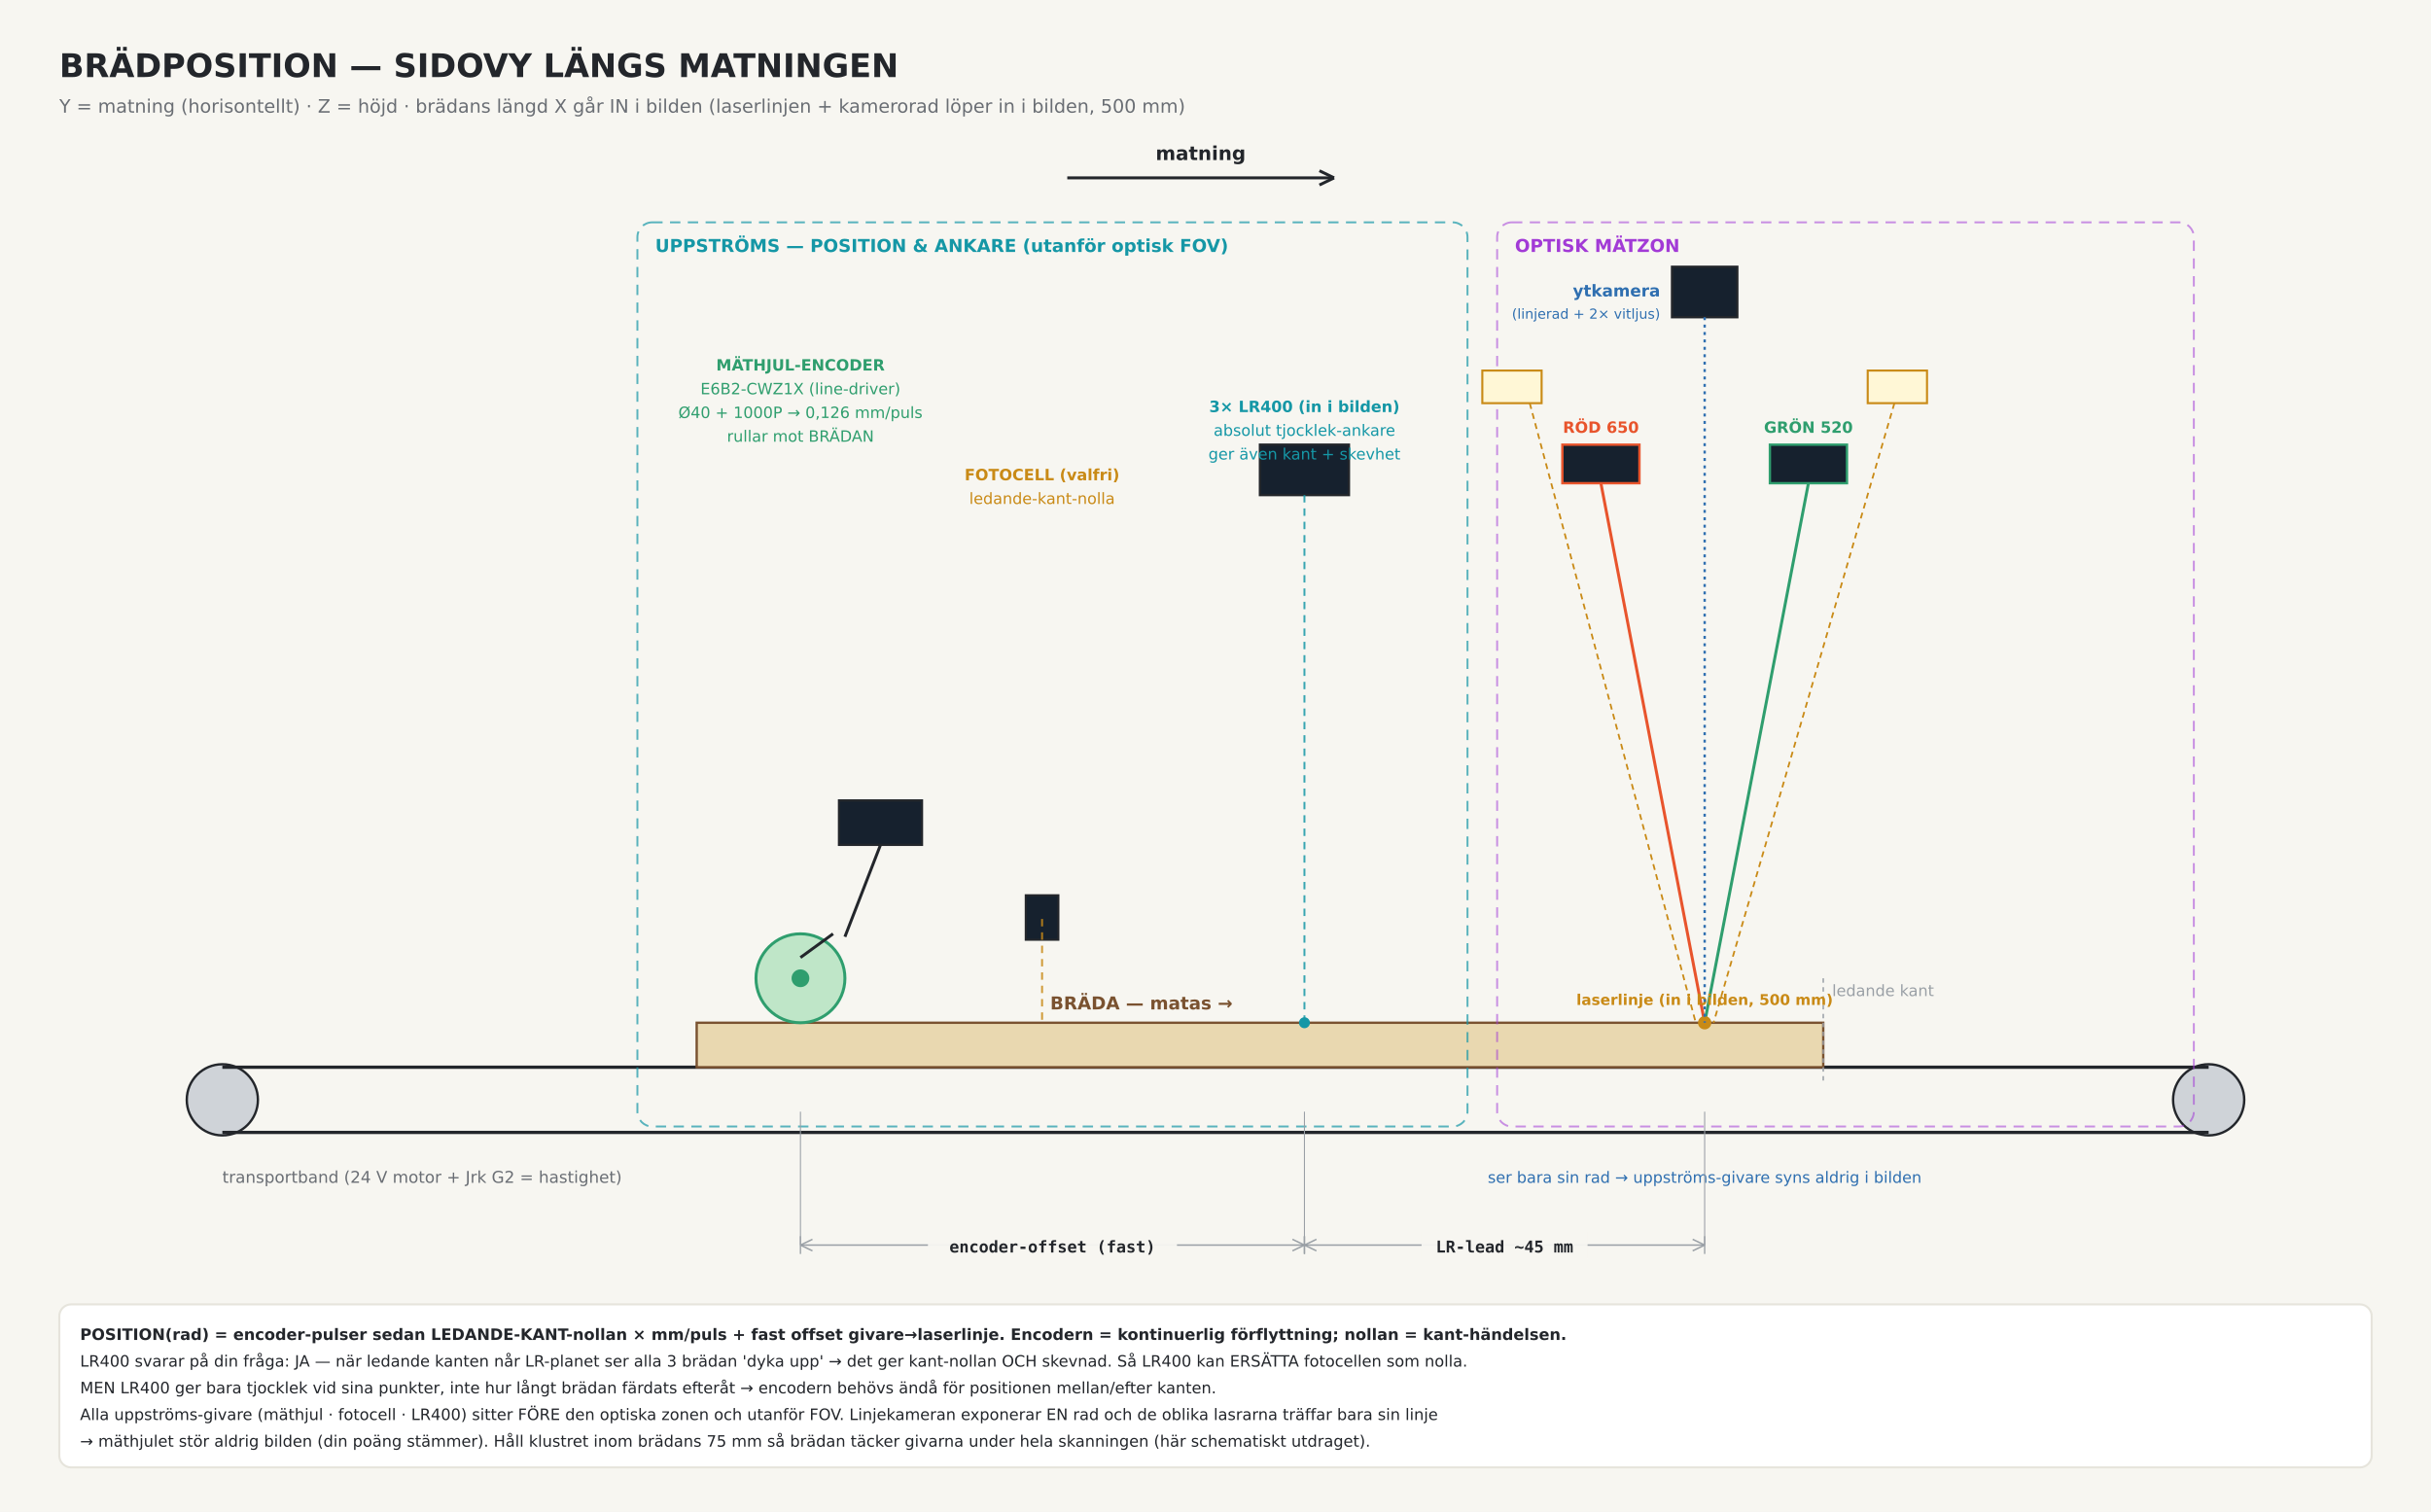
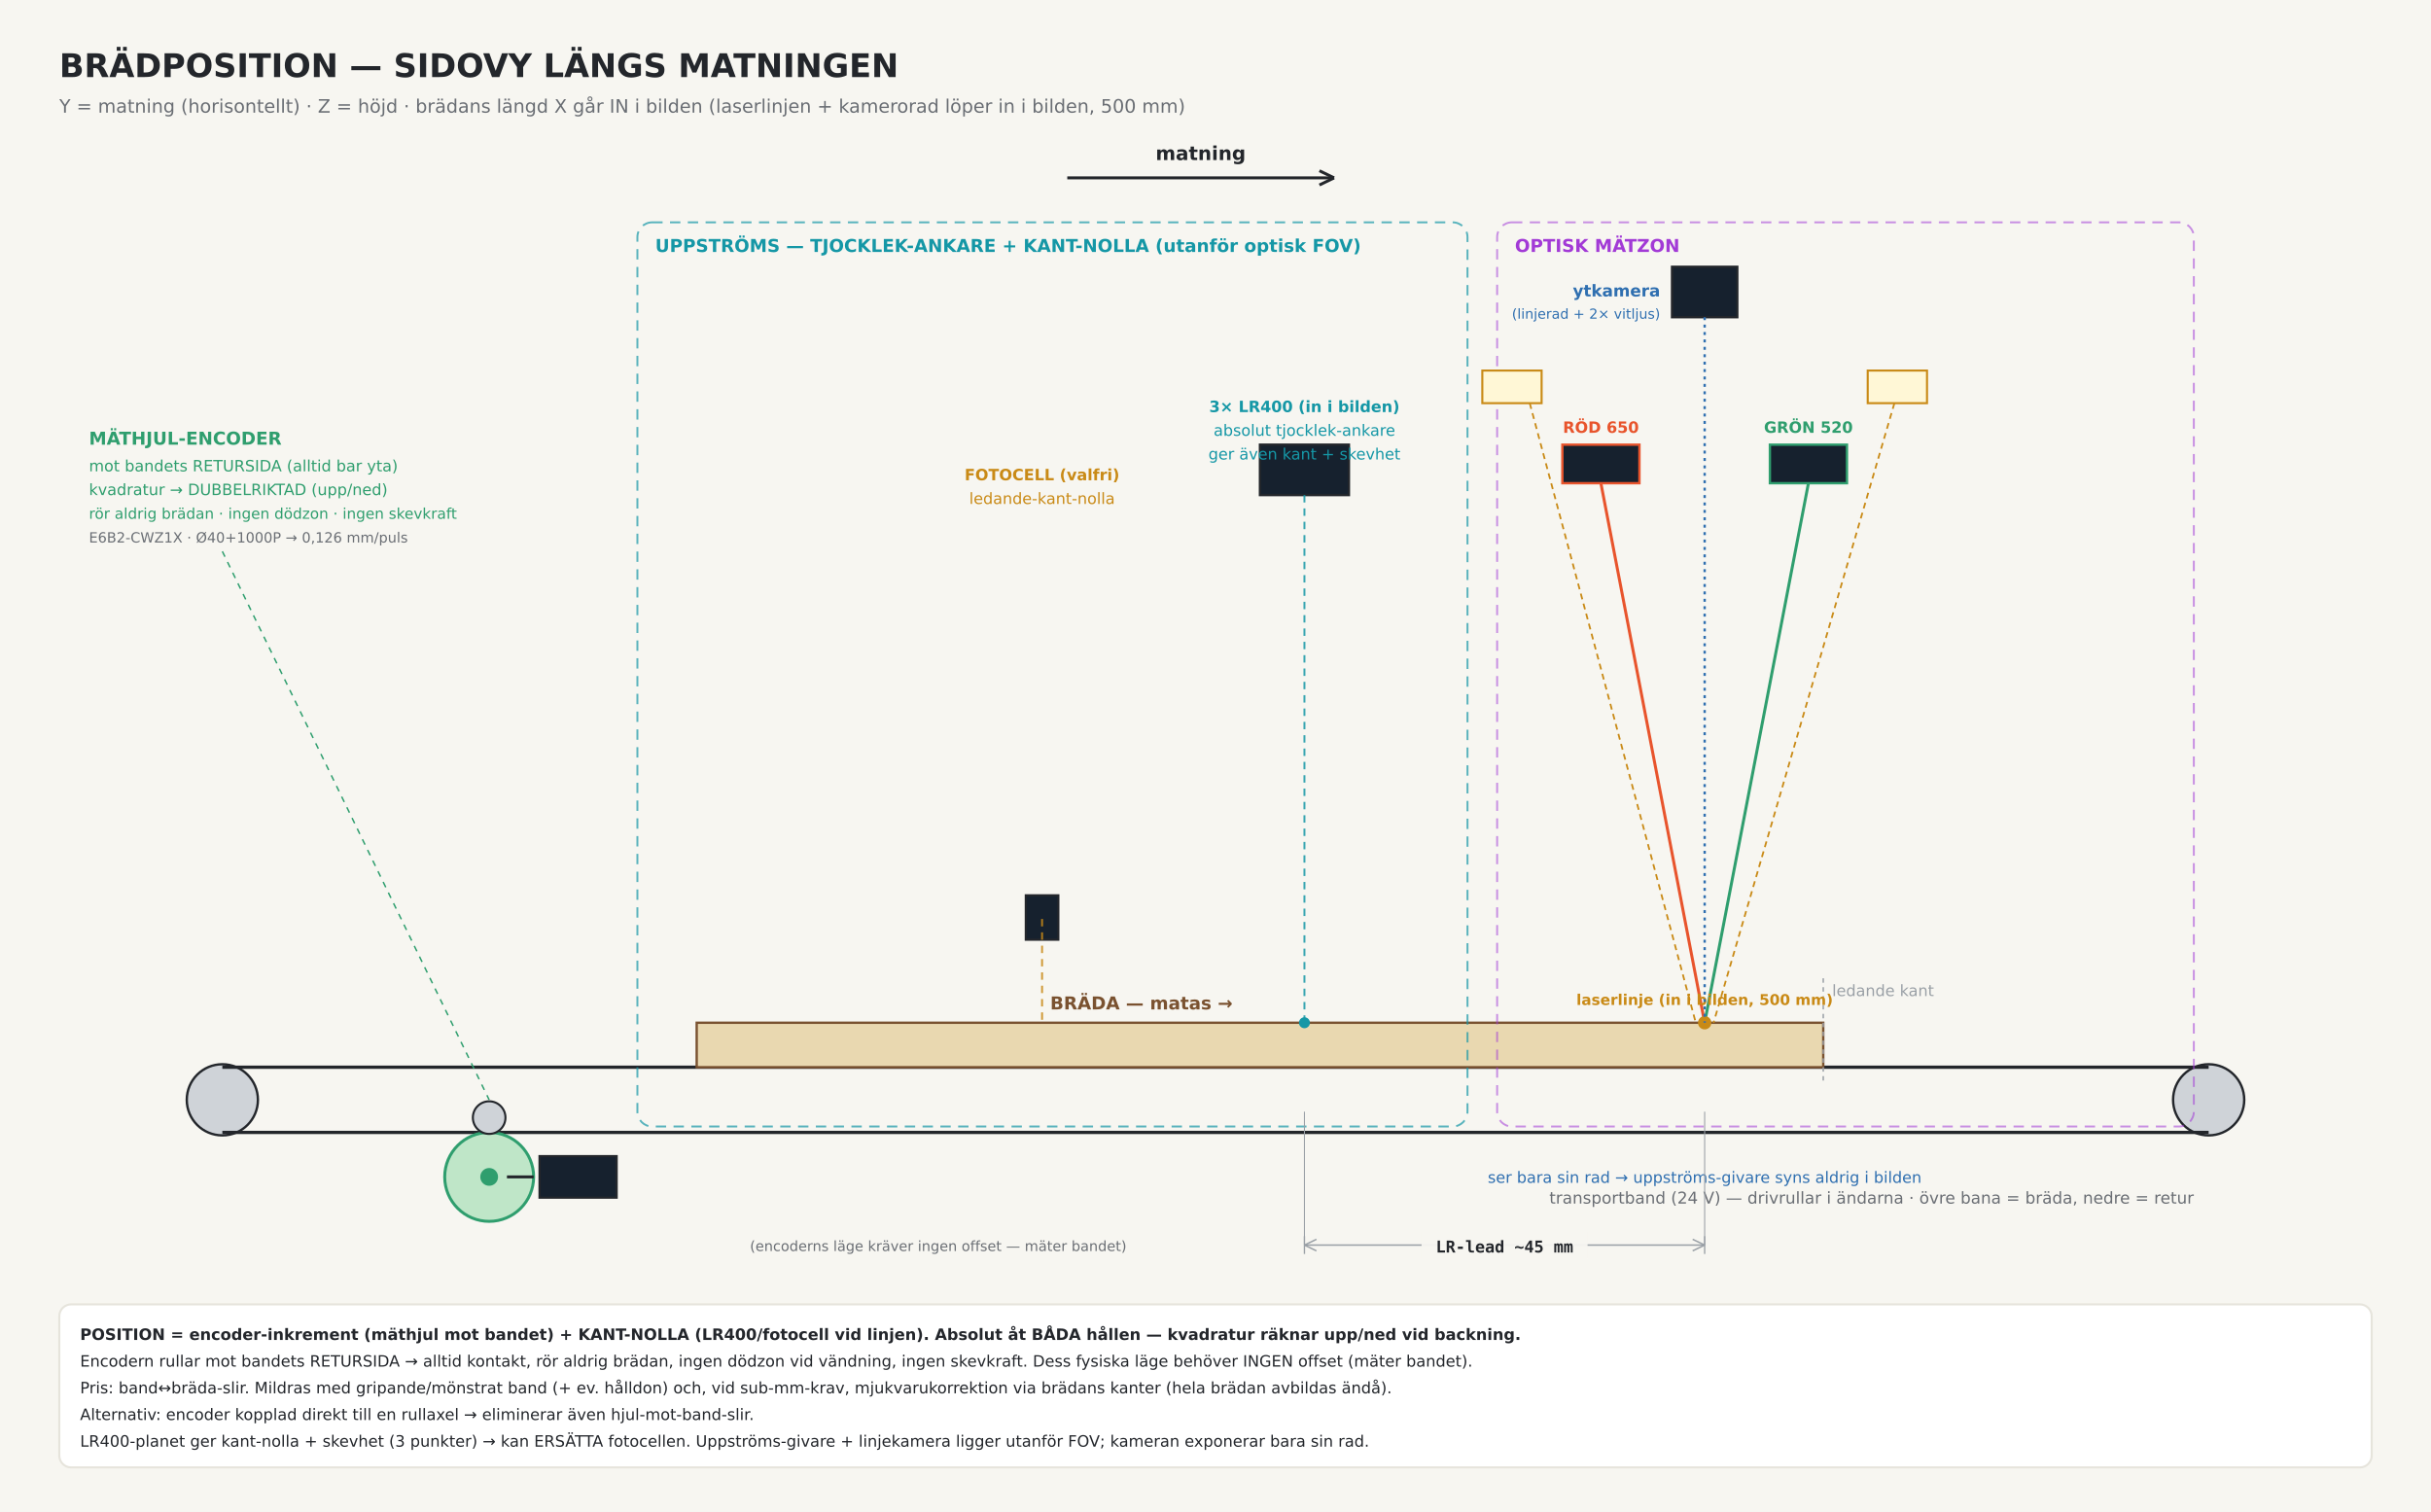
<svg xmlns="http://www.w3.org/2000/svg" width="1640" height="1020" viewBox="0 0 1640 1020">
  <rect width="1640" height="1020" fill="#f7f6f1" />
  <text x="40.0" y="52.0" font-family="'IBM Plex Sans','DejaVu Sans',sans-serif" font-size="22" font-weight="700" fill="#23262b" text-anchor="start">BRÄDPOSITION — SIDOVY LÄNGS MATNINGEN</text>
  <text x="40.0" y="76.0" font-family="'IBM Plex Sans','DejaVu Sans',sans-serif" font-size="12.5" font-weight="400" fill="#6a6e74" text-anchor="start">Y = matning (horisontellt) · Z = höjd · brädans längd X går IN i bilden (laserlinjen + kamerorad löper in i bilden, 500 mm)</text>
  <circle cx="150.0" cy="742.0" r="24.0" fill="#cfd3d8" stroke="#23262b" stroke-width="1.6" opacity="1" />
  <circle cx="1490.0" cy="742.0" r="24.0" fill="#cfd3d8" stroke="#23262b" stroke-width="1.6" opacity="1" />
  <line x1="150.0" y1="720.0" x2="1490.0" y2="720.0" stroke="#23262b" stroke-width="2.2" opacity="1" />
  <line x1="150.0" y1="764.0" x2="1490.0" y2="764.0" stroke="#23262b" stroke-width="2.2" opacity="1" />
-   <text x="150.0" y="798.0" font-family="'IBM Plex Sans','DejaVu Sans',sans-serif" font-size="11" font-weight="400" fill="#6a6e74" text-anchor="start">transportband (24 V motor + Jrk G2 = hastighet)</text>
+   <text x="1480.0" y="812.0" font-family="'IBM Plex Sans','DejaVu Sans',sans-serif" font-size="11" font-weight="400" fill="#6a6e74" text-anchor="end">transportband (24 V) — drivrullar i ändarna · övre bana = bräda, nedre = retur</text>
  <rect x="470.0" y="690.0" width="760.0" height="30.0" rx="0" fill="#e9d8b0" stroke="#7a5230" stroke-width="1.6" opacity="1" />
  <text x="770.0" y="681.0" font-family="'IBM Plex Sans','DejaVu Sans',sans-serif" font-size="12" font-weight="700" fill="#7a5230" text-anchor="middle">BRÄDA — matas →</text>
  <line x1="720.0" y1="120.0" x2="900.0" y2="120.0" stroke="#23262b" stroke-width="2" opacity="1" />
  <line x1="900.0" y1="120.0" x2="890.1" y2="124.8" stroke="#23262b" stroke-width="2" opacity="1" />
  <line x1="900.0" y1="120.0" x2="890.1" y2="115.2" stroke="#23262b" stroke-width="2" opacity="1" />
  <text x="810.0" y="108.0" font-family="'IBM Plex Sans','DejaVu Sans',sans-serif" font-size="13" font-weight="700" fill="#23262b" text-anchor="middle">matning</text>
  <line x1="1230.0" y1="660.0" x2="1230.0" y2="730.0" stroke="#9aa0a6" stroke-width="1" stroke-dasharray="3 3" opacity="1" />
  <text x="1236.0" y="672.0" font-family="'IBM Plex Sans','DejaVu Sans',sans-serif" font-size="10.5" font-weight="400" fill="#9aa0a6" text-anchor="start">ledande kant</text>
  <rect x="430.0" y="150.0" width="560.0" height="610.0" rx="10" fill="none" stroke="#1597a6" stroke-width="1.3" stroke-dasharray="7 5" opacity="0.7" />
-   <text x="442.0" y="170.0" font-family="'IBM Plex Sans','DejaVu Sans',sans-serif" font-size="12" font-weight="700" fill="#1597a6" text-anchor="start">UPPSTRÖMS — POSITION &amp; ANKARE (utanför optisk FOV)</text>
-   <circle cx="540.0" cy="660.0" r="30.0" fill="#bfe6c8" stroke="#2f9e6e" stroke-width="2" opacity="1" />
-   <circle cx="540.0" cy="660.0" r="5.0" fill="#2f9e6e" stroke="#2f9e6e" stroke-width="2" opacity="1" />
-   <line x1="540.0" y1="690.0" x2="540.0" y2="689.9" stroke="#2f9e6e" stroke-width="1" opacity="1" />
-   <rect x="566.0" y="540.0" width="56.0" height="30.0" rx="0" fill="#16212e" stroke="#23262b" stroke-width="1.5" opacity="1" />
-   <line x1="562.0" y1="630.0" x2="540.0" y2="646.0" stroke="#23262b" stroke-width="2" opacity="1" />
-   <line x1="594.0" y1="570.0" x2="570.0" y2="632.0" stroke="#23262b" stroke-width="2" opacity="1" />
-   <text x="540.0" y="250.0" font-family="'IBM Plex Sans','DejaVu Sans',sans-serif" font-size="10.5" font-weight="700" fill="#2f9e6e" text-anchor="middle">MÄTHJUL-ENCODER</text>
-   <text x="540.0" y="266.0" font-family="'IBM Plex Sans','DejaVu Sans',sans-serif" font-size="10.5" font-weight="400" fill="#2f9e6e" text-anchor="middle">E6B2-CWZ1X (line-driver)</text>
-   <text x="540.0" y="282.0" font-family="'IBM Plex Sans','DejaVu Sans',sans-serif" font-size="10.5" font-weight="400" fill="#2f9e6e" text-anchor="middle">Ø40 + 1000P → 0,126 mm/puls</text>
-   <text x="540.0" y="298.0" font-family="'IBM Plex Sans','DejaVu Sans',sans-serif" font-size="10.5" font-weight="400" fill="#2f9e6e" text-anchor="middle">rullar mot BRÄDAN</text>
+   <text x="442.0" y="170.0" font-family="'IBM Plex Sans','DejaVu Sans',sans-serif" font-size="12" font-weight="700" fill="#1597a6" text-anchor="start">UPPSTRÖMS — TJOCKLEK-ANKARE + KANT-NOLLA (utanför optisk FOV)</text>
+   <circle cx="330.0" cy="794.0" r="30.0" fill="#bfe6c8" stroke="#2f9e6e" stroke-width="2" opacity="1" />
+   <circle cx="330.0" cy="794.0" r="5.0" fill="#2f9e6e" stroke="#2f9e6e" stroke-width="2" opacity="1" />
+   <circle cx="330.0" cy="754.0" r="11.0" fill="#cfd3d8" stroke="#23262b" stroke-width="1.4" opacity="1" />
+   <rect x="364.0" y="780.0" width="52.0" height="28.0" rx="0" fill="#16212e" stroke="#23262b" stroke-width="1.5" opacity="1" />
+   <line x1="360.0" y1="794.0" x2="342.0" y2="794.0" stroke="#23262b" stroke-width="2" opacity="1" />
+   <text x="60.0" y="300.0" font-family="'IBM Plex Sans','DejaVu Sans',sans-serif" font-size="12" font-weight="700" fill="#2f9e6e" text-anchor="start">MÄTHJUL-ENCODER</text>
+   <text x="60.0" y="318.0" font-family="'IBM Plex Sans','DejaVu Sans',sans-serif" font-size="10.5" font-weight="400" fill="#2f9e6e" text-anchor="start">mot bandets RETURSIDA (alltid bar yta)</text>
+   <text x="60.0" y="334.0" font-family="'IBM Plex Sans','DejaVu Sans',sans-serif" font-size="10.5" font-weight="400" fill="#2f9e6e" text-anchor="start">kvadratur → DUBBELRIKTAD (upp/ned)</text>
+   <text x="60.0" y="350.0" font-family="'IBM Plex Sans','DejaVu Sans',sans-serif" font-size="10" font-weight="400" fill="#2f9e6e" text-anchor="start">rör aldrig brädan · ingen dödzon · ingen skevkraft</text>
+   <text x="60.0" y="366.0" font-family="'IBM Plex Sans','DejaVu Sans',sans-serif" font-size="9.5" font-weight="400" fill="#6a6e74" text-anchor="start">E6B2-CWZ1X · Ø40+1000P → 0,126 mm/puls</text>
+   <line x1="150.0" y1="372.0" x2="330.0" y2="742.0" stroke="#2f9e6e" stroke-width="1" stroke-dasharray="4 4" opacity="1" />
  <rect x="692.0" y="604.0" width="22.0" height="30.0" rx="0" fill="#16212e" stroke="#23262b" stroke-width="1.4" opacity="1" />
  <line x1="703.0" y1="620.0" x2="703.0" y2="690.0" stroke="#c98a16" stroke-width="1.3" stroke-dasharray="5 4" opacity="0.85" />
  <text x="703.0" y="324.0" font-family="'IBM Plex Sans','DejaVu Sans',sans-serif" font-size="10.5" font-weight="700" fill="#c98a16" text-anchor="middle">FOTOCELL (valfri)</text>
  <text x="703.0" y="340.0" font-family="'IBM Plex Sans','DejaVu Sans',sans-serif" font-size="10.5" font-weight="400" fill="#c98a16" text-anchor="middle">ledande-kant-nolla</text>
  <rect x="850.0" y="300.0" width="60.0" height="34.0" rx="0" fill="#16212e" stroke="#23262b" stroke-width="1.6" opacity="1" />
  <line x1="880.0" y1="334.0" x2="880.0" y2="690.0" stroke="#1597a6" stroke-width="1.3" stroke-dasharray="5 4" opacity="0.85" />
  <circle cx="880.0" cy="690.0" r="3.2" fill="#1597a6" stroke="#1597a6" stroke-width="1" opacity="1" />
  <text x="880.0" y="278.0" font-family="'IBM Plex Sans','DejaVu Sans',sans-serif" font-size="10.5" font-weight="700" fill="#1597a6" text-anchor="middle">3× LR400 (in i bilden)</text>
  <text x="880.0" y="294.0" font-family="'IBM Plex Sans','DejaVu Sans',sans-serif" font-size="10.5" font-weight="400" fill="#1597a6" text-anchor="middle">absolut tjocklek-ankare</text>
  <text x="880.0" y="310.0" font-family="'IBM Plex Sans','DejaVu Sans',sans-serif" font-size="10.5" font-weight="400" fill="#1597a6" text-anchor="middle">ger även kant + skevhet</text>
  <rect x="1010.0" y="150.0" width="470.0" height="610.0" rx="10" fill="none" stroke="#a23ad6" stroke-width="1.3" stroke-dasharray="7 5" opacity="0.55" />
  <text x="1022.0" y="170.0" font-family="'IBM Plex Sans','DejaVu Sans',sans-serif" font-size="12" font-weight="700" fill="#a23ad6" text-anchor="start">OPTISK MÄTZON</text>
  <rect x="1054.0" y="300.0" width="52.0" height="26.0" rx="0" fill="#16212e" stroke="#e8542c" stroke-width="1.6" opacity="1" />
  <rect x="1194.0" y="300.0" width="52.0" height="26.0" rx="0" fill="#16212e" stroke="#2f9e6e" stroke-width="1.6" opacity="1" />
  <line x1="1080.0" y1="326.0" x2="1150.0" y2="690.0" stroke="#e8542c" stroke-width="2" opacity="1" />
  <line x1="1220.0" y1="326.0" x2="1150.0" y2="690.0" stroke="#2f9e6e" stroke-width="2" opacity="1" />
  <circle cx="1150.0" cy="690.0" r="4.0" fill="#c98a16" stroke="#c98a16" stroke-width="1" opacity="1" />
  <text x="1080.0" y="292.0" font-family="'IBM Plex Sans','DejaVu Sans',sans-serif" font-size="10.5" font-weight="700" fill="#e8542c" text-anchor="middle">RÖD 650</text>
  <text x="1220.0" y="292.0" font-family="'IBM Plex Sans','DejaVu Sans',sans-serif" font-size="10.5" font-weight="700" fill="#2f9e6e" text-anchor="middle">GRÖN 520</text>
  <text x="1150.0" y="678.0" font-family="'IBM Plex Sans','DejaVu Sans',sans-serif" font-size="10" font-weight="700" fill="#c98a16" text-anchor="middle">laserlinje (in i bilden, 500 mm)</text>
  <rect x="1128.0" y="180.0" width="44.0" height="34.0" rx="0" fill="#16212e" stroke="#23262b" stroke-width="1.6" opacity="1" />
  <line x1="1150.0" y1="214.0" x2="1150.0" y2="690.0" stroke="#2f6fb0" stroke-width="1.6" stroke-dasharray="2 3" opacity="1" />
  <rect x="1000.0" y="250.0" width="40.0" height="22.0" rx="0" fill="#fff7d6" stroke="#c98a16" stroke-width="1.4" opacity="1" />
  <rect x="1260.0" y="250.0" width="40.0" height="22.0" rx="0" fill="#fff7d6" stroke="#c98a16" stroke-width="1.4" opacity="1" />
  <line x1="1032.0" y1="272.0" x2="1144.0" y2="690.0" stroke="#c98a16" stroke-width="1.2" stroke-dasharray="4 3" opacity="1" />
  <line x1="1278.0" y1="272.0" x2="1156.0" y2="690.0" stroke="#c98a16" stroke-width="1.2" stroke-dasharray="4 3" opacity="1" />
  <text x="1120.0" y="200.0" font-family="'IBM Plex Sans','DejaVu Sans',sans-serif" font-size="11" font-weight="700" fill="#2f6fb0" text-anchor="end">ytkamera</text>
  <text x="1120.0" y="215.0" font-family="'IBM Plex Sans','DejaVu Sans',sans-serif" font-size="9.3" font-weight="400" fill="#2f6fb0" text-anchor="end">(linjerad + 2× vitljus)</text>
  <text x="1150.0" y="798.0" font-family="'IBM Plex Sans','DejaVu Sans',sans-serif" font-size="10.5" font-weight="400" fill="#2f6fb0" text-anchor="middle">ser bara sin rad → uppströms-givare syns aldrig i bilden</text>
-   <line x1="540.0" y1="750.0" x2="540.0" y2="840.0" stroke="#9aa0a6" stroke-width="0.7" opacity="1" />
  <line x1="880.0" y1="750.0" x2="880.0" y2="840.0" stroke="#9aa0a6" stroke-width="0.7" opacity="1" />
  <line x1="1150.0" y1="750.0" x2="1150.0" y2="840.0" stroke="#9aa0a6" stroke-width="0.7" opacity="1" />
  <line x1="880.0" y1="834.0" x2="880.0" y2="846.0" stroke="#9aa0a6" stroke-width="0.9" opacity="1" />
  <line x1="1150.0" y1="834.0" x2="1150.0" y2="846.0" stroke="#9aa0a6" stroke-width="0.9" opacity="1" />
  <line x1="1015.0" y1="840.0" x2="880.0" y2="840.0" stroke="#9aa0a6" stroke-width="1" opacity="1" />
  <line x1="880.0" y1="840.0" x2="888.1" y2="836.1" stroke="#9aa0a6" stroke-width="1" opacity="1" />
  <line x1="880.0" y1="840.0" x2="888.1" y2="843.9" stroke="#9aa0a6" stroke-width="1" opacity="1" />
  <line x1="1015.0" y1="840.0" x2="1150.0" y2="840.0" stroke="#9aa0a6" stroke-width="1" opacity="1" />
  <line x1="1150.0" y1="840.0" x2="1141.9" y2="843.9" stroke="#9aa0a6" stroke-width="1" opacity="1" />
  <line x1="1150.0" y1="840.0" x2="1141.9" y2="836.1" stroke="#9aa0a6" stroke-width="1" opacity="1" />
  <rect x="959.0" y="831.0" width="112.0" height="18.0" rx="0" fill="#f7f6f1" stroke="none" stroke-width="0" opacity="0.95" />
  <text x="1015.0" y="845.0" font-family="'IBM Plex Mono','DejaVu Sans Mono',monospace" font-size="11" font-weight="700" fill="#23262b" text-anchor="middle">LR-lead ~45 mm</text>
-   <line x1="540.0" y1="834.0" x2="540.0" y2="846.0" stroke="#9aa0a6" stroke-width="0.9" opacity="1" />
-   <line x1="880.0" y1="834.0" x2="880.0" y2="846.0" stroke="#9aa0a6" stroke-width="0.9" opacity="1" />
-   <line x1="710.0" y1="840.0" x2="540.0" y2="840.0" stroke="#9aa0a6" stroke-width="1" opacity="1" />
-   <line x1="540.0" y1="840.0" x2="548.1" y2="836.1" stroke="#9aa0a6" stroke-width="1" opacity="1" />
-   <line x1="540.0" y1="840.0" x2="548.1" y2="843.9" stroke="#9aa0a6" stroke-width="1" opacity="1" />
-   <line x1="710.0" y1="840.0" x2="880.0" y2="840.0" stroke="#9aa0a6" stroke-width="1" opacity="1" />
-   <line x1="880.0" y1="840.0" x2="871.9" y2="843.9" stroke="#9aa0a6" stroke-width="1" opacity="1" />
-   <line x1="880.0" y1="840.0" x2="871.9" y2="836.1" stroke="#9aa0a6" stroke-width="1" opacity="1" />
-   <rect x="626.0" y="831.0" width="168.0" height="18.0" rx="0" fill="#f7f6f1" stroke="none" stroke-width="0" opacity="0.95" />
-   <text x="710.0" y="845.0" font-family="'IBM Plex Mono','DejaVu Sans Mono',monospace" font-size="11" font-weight="700" fill="#23262b" text-anchor="middle">encoder-offset (fast)</text>
+   <text x="760.0" y="844.0" font-family="'IBM Plex Sans','DejaVu Sans',sans-serif" font-size="9.5" font-weight="400" fill="#6a6e74" text-anchor="end">(encoderns läge kräver ingen offset — mäter bandet)</text>
  <rect x="40.0" y="880.0" width="1560.0" height="110.0" rx="8" fill="#fff" stroke="#e6e4dc" stroke-width="1.4" opacity="1" />
-   <text x="54.0" y="904.0" font-family="'IBM Plex Sans','DejaVu Sans',sans-serif" font-size="10.6" font-weight="700" fill="#23262b" text-anchor="start">POSITION(rad)  =  encoder-pulser sedan LEDANDE-KANT-nollan  ×  mm/puls  +  fast offset givare→laserlinje.   Encodern = kontinuerlig förflyttning; nollan = kant-händelsen.</text>
-   <text x="54.0" y="922.0" font-family="'IBM Plex Sans','DejaVu Sans',sans-serif" font-size="10.6" font-weight="400" fill="#23262b" text-anchor="start">LR400 svarar på din fråga: JA — när ledande kanten når LR-planet ser alla 3 brädan 'dyka upp' → det ger kant-nollan OCH skevnad. Så LR400 kan ERSÄTTA fotocellen som nolla.</text>
-   <text x="54.0" y="940.0" font-family="'IBM Plex Sans','DejaVu Sans',sans-serif" font-size="10.6" font-weight="400" fill="#23262b" text-anchor="start">MEN LR400 ger bara tjocklek vid sina punkter, inte hur långt brädan färdats efteråt → encodern behövs ändå för positionen mellan/efter kanten.</text>
-   <text x="54.0" y="958.0" font-family="'IBM Plex Sans','DejaVu Sans',sans-serif" font-size="10.6" font-weight="400" fill="#23262b" text-anchor="start">Alla uppströms-givare (mäthjul · fotocell · LR400) sitter FÖRE den optiska zonen och utanför FOV. Linjekameran exponerar EN rad och de oblika lasrarna träffar bara sin linje</text>
-   <text x="54.0" y="976.0" font-family="'IBM Plex Sans','DejaVu Sans',sans-serif" font-size="10.6" font-weight="400" fill="#23262b" text-anchor="start">→ mäthjulet stör aldrig bilden (din poäng stämmer). Håll klustret inom brädans 75 mm så brädan täcker givarna under hela skanningen (här schematiskt utdraget).</text>
+   <text x="54.0" y="904.0" font-family="'IBM Plex Sans','DejaVu Sans',sans-serif" font-size="10.6" font-weight="700" fill="#23262b" text-anchor="start">POSITION = encoder-inkrement (mäthjul mot bandet)  +  KANT-NOLLA (LR400/fotocell vid linjen).   Absolut åt BÅDA hållen — kvadratur räknar upp/ned vid backning.</text>
+   <text x="54.0" y="922.0" font-family="'IBM Plex Sans','DejaVu Sans',sans-serif" font-size="10.6" font-weight="400" fill="#23262b" text-anchor="start">Encodern rullar mot bandets RETURSIDA → alltid kontakt, rör aldrig brädan, ingen dödzon vid vändning, ingen skevkraft. Dess fysiska läge behöver INGEN offset (mäter bandet).</text>
+   <text x="54.0" y="940.0" font-family="'IBM Plex Sans','DejaVu Sans',sans-serif" font-size="10.6" font-weight="400" fill="#23262b" text-anchor="start">Pris: band↔bräda-slir. Mildras med gripande/mönstrat band (+ ev. hålldon) och, vid sub-mm-krav, mjukvarukorrektion via brädans kanter (hela brädan avbildas ändå).</text>
+   <text x="54.0" y="958.0" font-family="'IBM Plex Sans','DejaVu Sans',sans-serif" font-size="10.6" font-weight="400" fill="#23262b" text-anchor="start">Alternativ: encoder kopplad direkt till en rullaxel → eliminerar även hjul-mot-band-slir.</text>
+   <text x="54.0" y="976.0" font-family="'IBM Plex Sans','DejaVu Sans',sans-serif" font-size="10.6" font-weight="400" fill="#23262b" text-anchor="start">LR400-planet ger kant-nolla + skevhet (3 punkter) → kan ERSÄTTA fotocellen. Uppströms-givare + linjekamera ligger utanför FOV; kameran exponerar bara sin rad.</text>
</svg>
